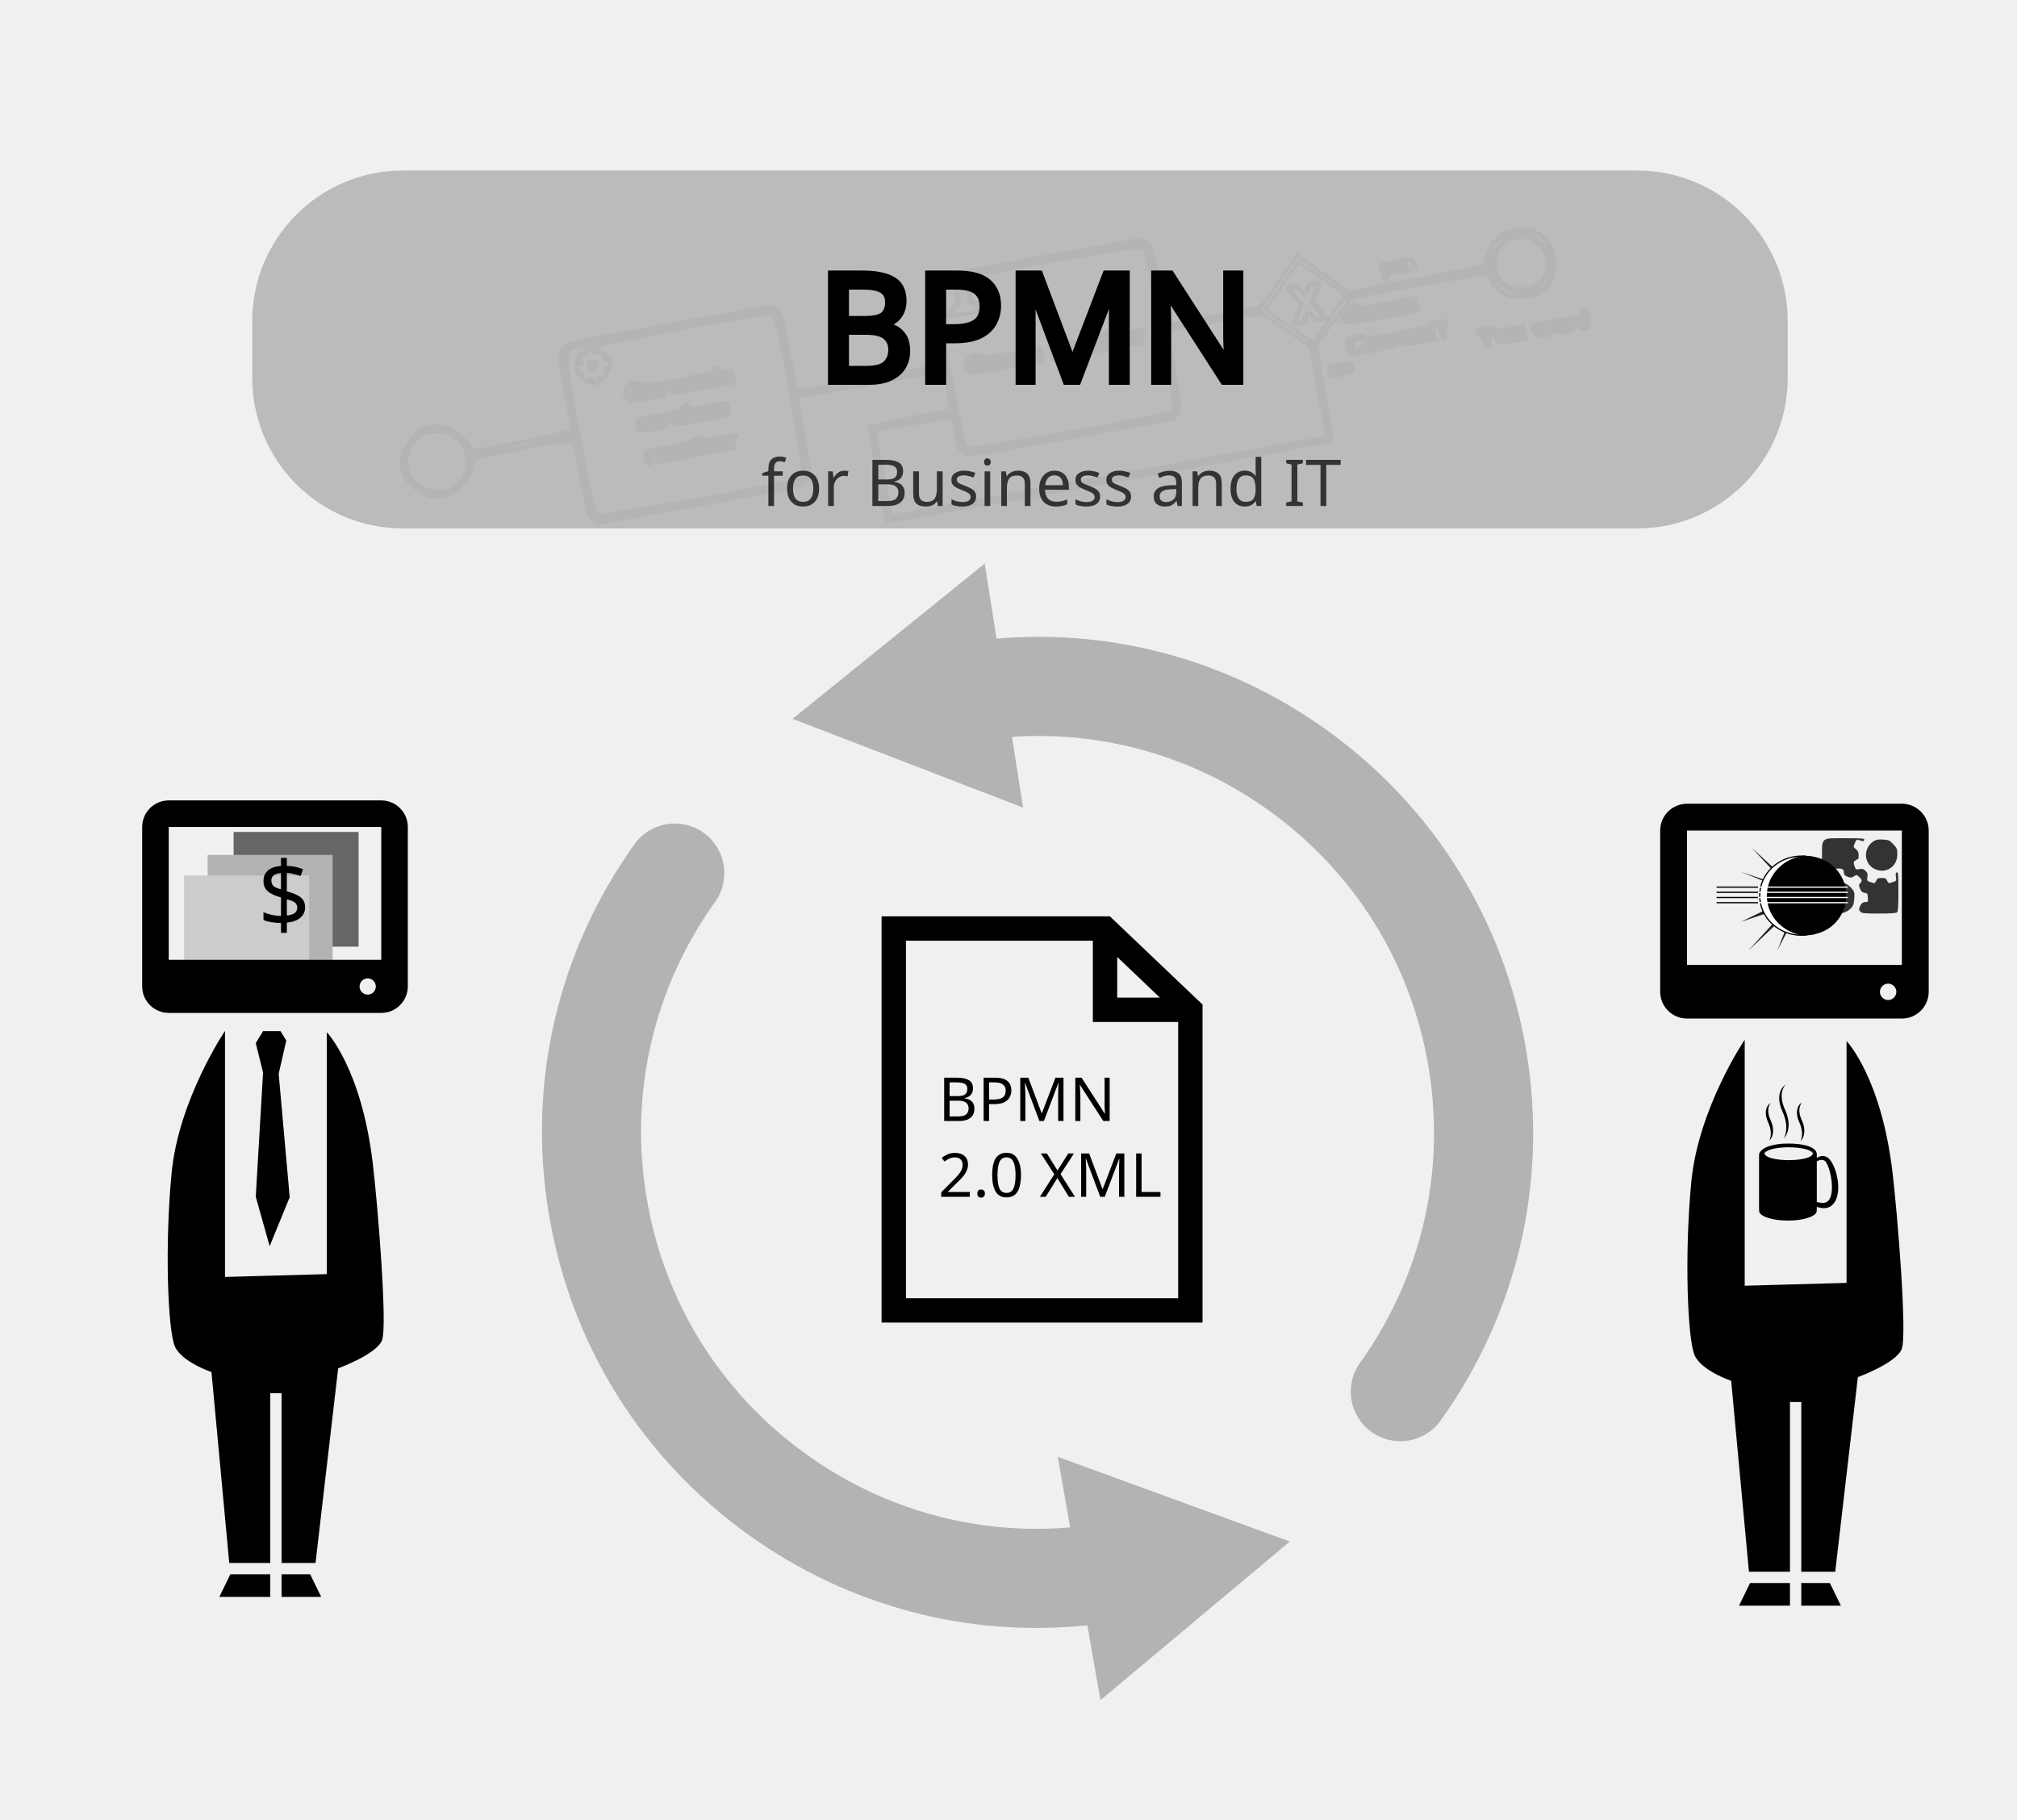
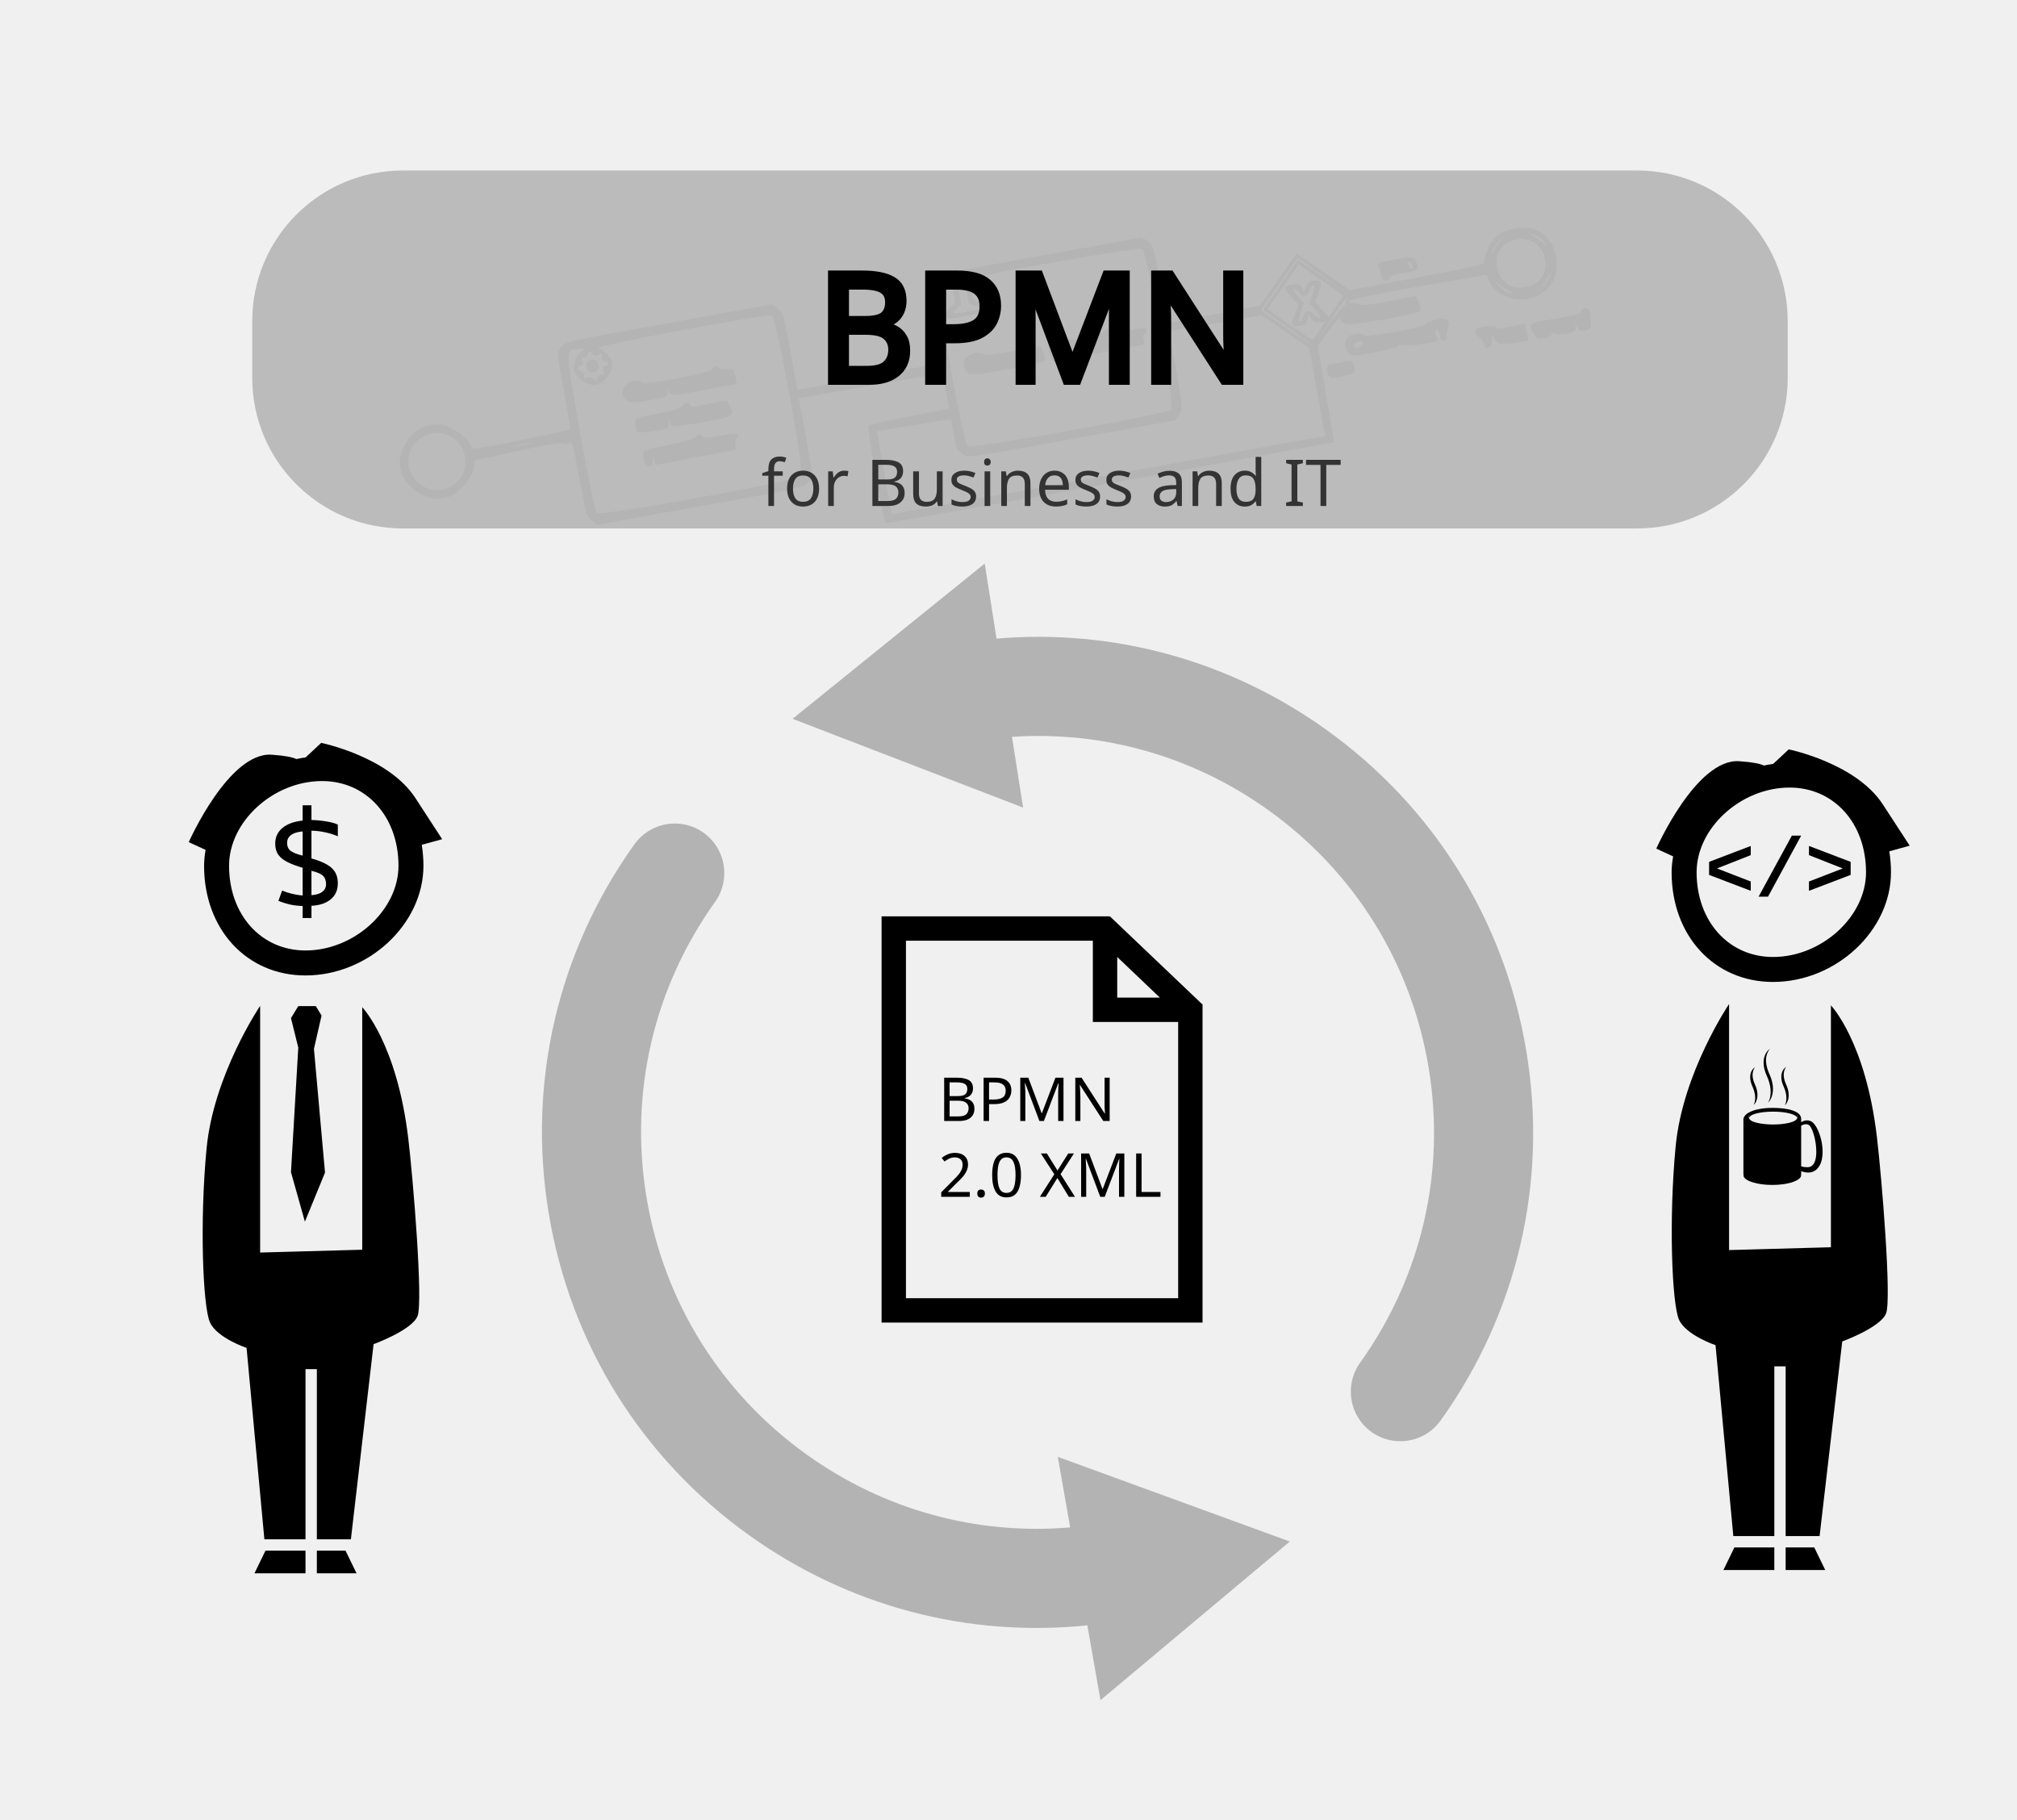
<svg xmlns="http://www.w3.org/2000/svg" version="1.1" x="0px" y="0px" width="267.79" height="241.62" viewBox="0 0 267.79 241.62" enable-background="new 0 0 100 100" xml:space="preserve" id="svg2">
  <defs id="defs134">
	
	
	
	
	
	
	
	
	












	
	
	
	
</defs>
  <g id="g3645" style="opacity:0.22" transform="translate(18.87616,14.12499)">
    <path id="path3643" d="m 98.734,55.303 c -0.324,-0.225 -2.548,-12.711 -2.303,-12.931 0.111,-0.1 2.565,-0.644 5.454,-1.209 l 5.253,-1.028 -0.428,-2.367 -0.428,-2.367 -9.55,1.672 -9.55,1.672 0.934,5.17 c 0.909,5.03 0.919,5.19 0.379,5.919 -0.554,0.748 -0.586,0.755 -14.292,3.232 l -13.737,2.482 -0.75,-0.556 c -0.71,-0.526 -0.797,-0.82 -1.653,-5.555 -0.813,-4.498 -0.947,-4.973 -1.341,-4.734 -0.241,0.146 -0.614,0.166 -0.83,0.044 -0.249,-0.141 -2.49,0.235 -6.121,1.026 l -5.728,1.248 0.027,0.7 c 0.041,1.081 -1.808,3.532 -3.01,3.99 -1.714,0.653 -3.08,0.472 -4.648,-0.616 -2.446,-1.698 -2.902,-4.219 -1.204,-6.665 1.088,-1.568 2.305,-2.216 4.139,-2.204 1.287,0.009 3.877,1.657 4.216,2.684 0.213,0.643 0.306,0.649 2.821,0.191 1.431,-0.261 4.379,-0.859 6.552,-1.329 l 3.951,-0.855 -0.919,-5.085 c -0.893,-4.942 -0.903,-5.106 -0.363,-5.835 0.554,-0.748 0.586,-0.755 14.292,-3.232 l 13.737,-2.482 0.75,0.556 c 0.711,0.527 0.797,0.816 1.676,5.685 l 0.927,5.129 9.532,-1.776 9.532,-1.776 -0.925,-5.118 c -0.899,-4.976 -0.909,-5.139 -0.369,-5.868 0.554,-0.748 0.586,-0.755 14.292,-3.232 l 13.737,-2.482 0.75,0.556 c 0.711,0.527 0.797,0.816 1.677,5.688 l 0.927,5.133 6.134,-1.165 6.134,-1.165 2.435,-3.459 2.435,-3.459 3.523,2.436 3.523,2.436 9.003,-1.683 c 8.084,-1.511 8.995,-1.731 8.919,-2.152 -0.141,-0.788 0.678,-2.519 1.563,-3.306 1.139,-1.012 3.644,-1.464 5.065,-0.915 1.575,0.609 2.484,1.798 2.829,3.701 0.505,2.786 -1.002,4.996 -3.744,5.492 -2.239,0.405 -4.448,-0.644 -5.161,-2.449 l -0.292,-0.738 -9.061,1.582 c -6.11,1.067 -9.105,1.693 -9.195,1.922 -0.076,0.192 0.1,0.298 0.404,0.243 0.296,-0.053 0.719,0.029 0.941,0.183 0.275,0.19 1.546,0.056 3.976,-0.422 l 3.573,-0.702 0.342,0.867 c 0.188,0.477 0.294,0.99 0.234,1.142 -0.059,0.151 -2.257,0.654 -4.883,1.118 -3.789,0.669 -4.878,0.772 -5.275,0.497 -0.275,-0.191 -0.527,-0.496 -0.56,-0.679 -0.033,-0.182 -0.699,0.579 -1.48,1.692 l -1.42,2.024 1.074,6.389 1.074,6.389 -29.644,5.433 c -16.304,2.988 -29.748,5.361 -29.874,5.274 z m 57.264,-17.396 -1.059,-5.86 -3.15,-2.15 -3.15,-2.15 -6.154,1.056 -6.154,1.056 0.927,5.133 c 0.88,4.872 0.902,5.173 0.42,5.916 l -0.508,0.783 -13.737,2.482 c -13.706,2.477 -13.738,2.481 -14.519,1.974 -0.676,-0.439 -0.833,-0.788 -1.155,-2.569 l -0.372,-2.061 -4.929,0.811 -4.929,0.811 0.996,5.514 0.996,5.514 28.768,-5.198 28.768,-5.198 -1.059,-5.86 z M 87.503,49.111 c 0.442,-0.637 -3.275,-20.945 -3.898,-21.296 -0.326,-0.184 -3.741,0.361 -12.116,1.934 -6.835,1.284 -11.372,2.243 -10.963,2.319 0.384,0.071 0.983,0.526 1.332,1.013 0.546,0.762 0.603,1.019 0.406,1.85 -0.128,0.54 -0.606,1.238 -1.087,1.584 -0.776,0.559 -0.957,0.592 -1.879,0.34 -0.571,-0.156 -1.264,-0.642 -1.572,-1.103 -0.475,-0.71 -0.512,-0.971 -0.267,-1.875 0.156,-0.578 0.56,-1.204 0.897,-1.392 0.555,-0.309 0.521,-0.336 -0.367,-0.288 -1.872,0.101 -1.876,-0.163 0.178,11.206 1.38,7.637 1.97,10.389 2.274,10.599 0.59,0.409 26.653,-4.3 27.062,-4.89 z M 66.772,47.415 c -0.128,-0.211 -0.245,-0.694 -0.259,-1.073 -0.025,-0.668 0.069,-0.708 3.142,-1.33 1.808,-0.366 3.428,-0.845 3.774,-1.116 0.493,-0.386 0.666,-0.407 0.931,-0.113 0.239,0.266 0.902,0.244 2.504,-0.08 1.738,-0.353 2.194,-0.357 2.255,-0.02 0.042,0.232 -0.054,0.445 -0.213,0.474 -0.159,0.029 -0.234,0.359 -0.166,0.733 l 0.123,0.681 -5.318,1.015 -5.318,1.015 -0.246,-0.638 -0.246,-0.638 0.078,0.658 c 0.087,0.731 -0.669,1.046 -1.04,0.434 z M 65.678,43.096 c -0.117,-0.192 -0.224,-0.659 -0.238,-1.038 -0.025,-0.668 0.063,-0.705 2.939,-1.245 1.87,-0.351 3.069,-0.705 3.245,-0.96 0.368,-0.53 1.014,-0.635 1.097,-0.178 0.048,0.268 0.697,0.224 2.498,-0.169 2.398,-0.523 2.437,-0.52 2.751,0.174 0.655,1.447 0.475,1.557 -3.761,2.287 -3.731,0.643 -3.917,0.647 -4.137,0.085 -0.218,-0.558 -0.226,-0.555 -0.151,0.074 0.075,0.627 -0.032,0.68 -1.976,0.99 -1.385,0.221 -2.124,0.214 -2.267,-0.022 z m -1.271,-3.979 c -1.142,-0.793 -0.605,-2.383 0.898,-2.654 0.471,-0.085 0.948,-0.003 1.06,0.182 0.258,0.426 9.252,-1.266 9.322,-1.754 0.056,-0.392 0.847,-0.556 0.913,-0.189 0.027,0.149 0.479,0.235 1.005,0.192 0.879,-0.073 0.971,0.002 1.139,0.933 l 0.183,1.012 -4.388,0.827 c -4.25,0.801 -4.395,0.809 -4.619,0.237 l -0.231,-0.59 0.071,0.616 c 0.066,0.574 -0.099,0.648 -2.386,1.079 -1.811,0.341 -2.591,0.37 -2.966,0.11 z m 72.247,1.113 c 0.408,-0.587 -3.258,-20.872 -3.845,-21.279 -0.59,-0.409 -26.653,4.3 -27.062,4.89 -0.408,0.587 3.258,20.872 3.845,21.279 0.59,0.409 26.653,-4.3 27.062,-4.89 z m -26.947,-4.827 c -1.108,-0.769 -0.597,-2.377 0.839,-2.636 0.434,-0.078 0.97,-0.017 1.192,0.137 0.275,0.19 1.546,0.056 3.976,-0.422 l 3.573,-0.702 0.342,0.867 c 0.188,0.477 0.294,0.99 0.234,1.142 -0.059,0.151 -2.257,0.654 -4.883,1.118 -3.789,0.669 -4.878,0.772 -5.275,0.497 z m 10.679,-2.921 c -0.193,-1.066 -0.152,-1.465 0.155,-1.521 0.229,-0.041 0.518,0.038 0.643,0.176 0.142,0.158 0.415,0.081 0.736,-0.208 0.412,-0.371 0.571,-0.391 0.833,-0.102 0.407,0.45 4.213,-0.279 4.957,-0.95 0.406,-0.366 0.567,-0.381 0.84,-0.08 0.253,0.28 0.883,0.262 2.516,-0.069 1.738,-0.353 2.194,-0.357 2.255,-0.02 0.042,0.232 -0.054,0.445 -0.213,0.474 -0.159,0.029 -0.234,0.359 -0.166,0.734 l 0.123,0.682 -5.464,1.041 c -4.974,0.947 -5.499,0.999 -5.858,0.579 -0.37,-0.434 -0.389,-0.432 -0.311,0.045 0.045,0.279 -0.113,0.543 -0.351,0.586 -0.328,0.059 -0.498,-0.275 -0.695,-1.367 z m -13.411,-4.333 c -0.498,-0.346 -0.352,-0.942 0.366,-1.495 0.625,-0.481 0.697,-0.71 0.453,-1.436 -0.345,-1.027 0.021,-1.81 0.921,-1.973 0.924,-0.167 1.533,0.448 1.513,1.528 -0.014,0.767 0.105,0.938 0.774,1.108 0.538,0.137 0.798,0.397 0.813,0.814 0.02,0.554 -0.202,0.663 -2.289,1.117 -1.271,0.277 -2.419,0.428 -2.552,0.337 z m 3.854,-1.563 c -0.351,-0.178 -0.752,-0.302 -0.891,-0.277 -0.139,0.025 -0.312,-0.515 -0.384,-1.2 -0.113,-1.081 -0.207,-1.232 -0.708,-1.141 -0.5,0.09 -0.538,0.269 -0.279,1.319 0.165,0.668 0.192,1.234 0.06,1.258 -0.132,0.024 -0.457,0.28 -0.724,0.569 -0.441,0.479 -0.302,0.493 1.539,0.16 1.842,-0.333 1.966,-0.395 1.386,-0.689 z m 41.224,2.71 -3.234,-2.254 2.305,-3.322 2.305,-3.322 3.316,2.231 3.316,2.231 -3.341,-2.378 -3.341,-2.378 -2.425,3.495 -2.425,3.495 3.234,2.254 c 1.779,1.24 3.299,2.242 3.378,2.228 0.08,-0.014 -1.311,-1.04 -3.089,-2.28 z m 7.633,-2.879 c 0.126,0.064 0.15,0.043 0.053,-0.048 -0.097,-0.091 -0.063,-0.365 0.075,-0.611 0.139,-0.245 0.201,-0.437 0.138,-0.426 -0.062,0.011 -1.065,1.435 -2.227,3.164 -2.088,3.106 -2.09,3.112 -0.191,0.473 1.057,-1.468 2.025,-2.617 2.151,-2.553 z m -3.374,3.306 0.798,-1.189 -0.735,0.133 c -0.484,0.087 -0.875,-0.072 -1.143,-0.465 l -0.408,-0.598 -0.089,0.688 c -0.065,0.503 -0.312,0.728 -0.92,0.838 -1.167,0.211 -1.351,-0.158 -0.781,-1.566 l 0.494,-1.222 -0.848,-0.89 c -1.185,-1.244 -1.188,-1.575 -0.019,-1.786 0.775,-0.14 1.063,-0.045 1.317,0.434 l 0.324,0.613 0.173,-0.703 c 0.12,-0.486 0.422,-0.748 0.979,-0.849 1.142,-0.206 1.323,0.17 0.757,1.57 l -0.494,1.221 0.913,0.994 0.913,0.994 0.98,-1.413 0.98,-1.413 -2.983,-2.07 -2.983,-2.07 -2.069,2.982 -2.069,2.982 2.891,2.018 c 1.59,1.11 2.966,2.004 3.058,1.987 0.092,-0.017 0.526,-0.565 0.964,-1.219 z M 41.502,50.153 c 1.676,-1.29 1.905,-3.904 0.482,-5.507 -1.895,-2.134 -5.355,-1.508 -6.384,1.154 -1.379,3.567 2.861,6.694 5.902,4.353 z M 181.501,24.554 c -0.361,-0.181 -0.945,-0.575 -1.298,-0.876 l -0.641,-0.547 0.426,0.58 c 0.234,0.319 0.75,0.729 1.147,0.912 0.923,0.426 1.237,0.366 0.367,-0.069 z m 5.396,-2.024 0.291,-0.777 -0.425,0.74 c -0.234,0.407 -0.647,1 -0.918,1.318 -0.47,0.552 -0.464,0.553 0.134,0.037 0.345,-0.298 0.758,-0.891 0.918,-1.318 z m -1.633,0.787 c 0.825,-0.635 1.208,-1.814 0.987,-3.037 -0.449,-2.484 -3.117,-3.479 -5.291,-1.971 -1.864,1.293 -1.284,4.886 0.909,5.631 1.005,0.341 2.499,0.067 3.394,-0.622 z m -31.081,4.549 c 0.113,-0.349 0.364,-0.663 0.559,-0.698 0.195,-0.035 0.563,0.167 0.82,0.449 0.256,0.282 0.605,0.488 0.776,0.457 0.171,-0.031 -0.07,-0.479 -0.535,-0.996 l -0.845,-0.94 0.438,-1.226 c 0.442,-1.236 0.068,-1.671 -0.409,-0.476 -0.141,0.354 -0.416,0.672 -0.611,0.707 -0.195,0.035 -0.54,-0.171 -0.768,-0.458 -0.228,-0.287 -0.55,-0.498 -0.716,-0.468 -0.166,0.03 0.07,0.469 0.526,0.976 l 0.828,0.921 -0.431,1.246 c -0.237,0.685 -0.298,1.222 -0.134,1.193 0.164,-0.03 0.39,-0.339 0.502,-0.688 z M 51.76,44.664 c -0.603,0.045 -1.644,0.232 -2.313,0.416 -0.669,0.184 -0.175,0.147 1.097,-0.082 1.272,-0.229 1.82,-0.379 1.216,-0.334 z m 128.486,-26.694 0.544,-0.657 -0.626,0.545 c -0.344,0.3 -0.755,0.894 -0.914,1.321 -0.274,0.741 -0.27,0.746 0.082,0.113 0.203,-0.365 0.614,-0.96 0.914,-1.321 z m 5.81,-0.096 c -0.292,-0.305 -0.884,-0.702 -1.314,-0.882 -0.558,-0.234 -0.437,-0.075 0.42,0.553 1.388,1.017 1.645,1.112 0.894,0.329 z M 61.077,35.62 c 0.313,0.059 0.359,-0.076 0.167,-0.49 -0.188,-0.406 -0.129,-0.597 0.202,-0.657 0.586,-0.106 0.529,-0.571 -0.084,-0.688 -0.278,-0.053 -0.42,-0.289 -0.361,-0.598 0.077,-0.404 -0.019,-0.45 -0.457,-0.218 -0.388,0.205 -0.641,0.149 -0.845,-0.186 -0.273,-0.448 -0.303,-0.444 -0.479,0.065 -0.103,0.299 -0.383,0.507 -0.621,0.462 -0.313,-0.059 -0.359,0.076 -0.167,0.49 0.188,0.406 0.129,0.597 -0.202,0.657 -0.586,0.106 -0.529,0.571 0.084,0.688 0.285,0.054 0.421,0.287 0.358,0.616 -0.075,0.397 0.007,0.464 0.33,0.268 0.237,-0.144 0.628,-0.095 0.87,0.108 0.391,0.329 0.458,0.316 0.606,-0.115 0.092,-0.266 0.362,-0.447 0.6,-0.402 z M 59.164,35.055 c -0.423,-0.698 -0.132,-1.391 0.597,-1.419 0.49,-0.018 0.703,0.168 0.799,0.698 0.096,0.53 -0.039,0.779 -0.504,0.933 -0.381,0.126 -0.738,0.041 -0.891,-0.212 z m 98.367,0.748 c -0.134,-0.221 -0.241,-0.645 -0.237,-0.942 0.005,-0.45 0.297,-0.594 1.737,-0.854 1.73,-0.313 1.731,-0.313 1.887,0.555 0.154,0.853 0.13,0.874 -1.494,1.255 -1.256,0.295 -1.708,0.292 -1.894,-0.014 z m 20.63,-4.129 c -0.054,-0.299 -0.335,-0.762 -0.624,-1.029 -0.911,-0.839 -0.75,-1.122 0.801,-1.402 0.973,-0.176 1.441,-0.147 1.397,0.086 -0.046,0.244 0.537,0.226 1.911,-0.058 l 1.978,-0.409 0.205,1.135 0.205,1.135 -1.957,0.278 c -1.736,0.246 -2.01,0.207 -2.426,-0.351 l -0.469,-0.629 0.027,0.706 c 0.033,0.863 -0.903,1.343 -1.049,0.537 z m 6.599,-1.44 c -0.85,-1.411 -0.823,-1.43 2.921,-2.052 2.616,-0.435 3.462,-0.667 3.413,-0.939 -0.076,-0.421 0.666,-0.625 0.985,-0.271 0.119,0.133 0.228,0.785 0.241,1.449 0.022,1.079 -0.062,1.224 -0.786,1.354 -0.61,0.11 -0.87,-0.008 -1.053,-0.481 -0.233,-0.603 -0.24,-0.603 -0.171,-0.004 0.061,0.529 -0.113,0.66 -1.145,0.861 -0.669,0.131 -1.408,0.129 -1.643,-0.003 -0.303,-0.171 -0.409,-0.147 -0.367,0.084 0.032,0.179 -0.4,0.407 -0.96,0.509 -0.828,0.15 -1.097,0.055 -1.435,-0.507 z m -24.708,2.372 c -0.739,-1.065 -0.289,-2.165 0.978,-2.394 0.565,-0.102 1.119,-0.034 1.231,0.151 0.243,0.401 7.991,-1.006 8.198,-1.489 0.069,-0.162 0.68,-0.415 1.357,-0.562 1.369,-0.297 1.942,0.156 1.524,1.204 -0.131,0.328 -0.202,0.793 -0.159,1.034 0.043,0.241 -0.116,0.473 -0.355,0.516 -0.291,0.053 -0.486,-0.213 -0.593,-0.806 -0.094,-0.518 -0.267,-0.788 -0.418,-0.653 -0.142,0.127 -0.121,0.534 0.046,0.903 0.303,0.67 0.3,0.672 -1.974,1.046 -1.253,0.206 -2.464,0.275 -2.691,0.153 -0.257,-0.138 -0.394,-0.117 -0.363,0.056 0.029,0.159 -1.311,0.535 -3.142,0.881 -3.109,0.587 -3.203,0.586 -3.638,-0.041 z m 1.683,-1.364 c -0.63,-0.112 -1.063,0.335 -0.708,0.73 0.171,0.19 0.399,0.135 0.746,-0.18 0.463,-0.421 0.46,-0.461 -0.039,-0.55 z m 2.845,-8.613 c -0.067,-0.357 -0.246,-0.914 -0.399,-1.237 -0.267,-0.565 -0.184,-0.604 2.176,-1.045 2.376,-0.444 2.463,-0.437 2.763,0.226 0.472,1.045 0.214,1.284 -1.66,1.538 -1.173,0.159 -1.75,0.358 -1.8,0.621 -0.127,0.671 -0.95,0.593 -1.08,-0.103 z m 3.981,-1.699 c -0.36,-0.594 -0.74,-0.393 -0.448,0.236 0.14,0.301 0.352,0.46 0.471,0.353 0.119,-0.107 0.109,-0.372 -0.023,-0.59 z" style="fill:#000000" />
  </g>
  <g id="g3756" transform="matrix(1.387345,0,0,1.387345,-311.3779,111.2507)">
    <g transform="matrix(0.1650937,0,0,0.1650937,-178.3901,-189.4524)" id="g3752" style="fill:#b3b3b3;overflow:inherit">
      <g id="g3761" transform="matrix(-0.1884501,-1.133302,1.133302,-0.1884501,1759.42,4114.273)">
        <path id="path3742" d="m 2443.834,1412.302 -63.269,107.387 36.144,0.319 c -4.54,45.865 -24.607,88.44 -57.581,121.412 -37.774,37.775 -87.998,58.579 -141.42,58.579 -53.422,0 -103.646,-20.804 -141.421,-58.578 -9.764,-9.764 -25.592,-9.764 -35.355,0 -9.763,9.763 -9.763,25.593 0,35.355 47.219,47.219 109.999,73.223 176.776,73.223 66.777,0 129.558,-26.005 176.775,-73.224 42.307,-42.305 67.63,-97.256 72.398,-156.324 l 38.325,0.338 -61.372,-108.487 z" style="fill:#b3b3b3" />
        <path id="path3744" d="m 2018.381,1483.539 c 3.808,-47.211 23.99,-91.043 57.905,-124.959 37.774,-37.775 87.999,-58.579 141.421,-58.579 53.422,0 103.646,20.804 141.422,58.579 9.764,9.763 25.592,9.763 35.355,0 9.763,-9.763 9.763,-25.592 0,-35.355 -47.219,-47.219 -110,-73.224 -176.777,-73.224 -66.777,0 -129.558,26.005 -176.776,73.224 -43.485,43.485 -68.921,100.009 -72.719,160.758 l -38.325,0.339 63.282,107.385 61.359,-108.488 -36.147,0.32 z" style="fill:#b3b3b3" />
      </g>
    </g>
  </g>
-   <path style="fill:#000000;stroke:#010101;stroke-width:2.205;stroke-miterlimit:10" id="path114" d="M 43.248,131.481" stroke-miterlimit="10" />
-   <path style="fill:#000000" id="path116" d="m 29.872,136.882 c 0,0 -6.15,9.097 -7.089,18.865 -0.939,9.766 -0.493,20.987 0.446,23.053 0.939,2.066 4.847,3.376 4.847,3.376 l 2.36,25.349 h 5.446 v -22.535 h 1.502 v 22.534 h 4.507 l 3.006,-25.842 c 0,0 5.069,-1.842 5.82,-3.719 0.752,-1.878 -0.574,-18.01 -1.22,-23.463 -1.502,-12.671 -6.103,-17.442 -6.103,-17.442 v 32.115 l -13.522,0.375 v -32.667 z" />
-   <polygon style="fill:#000000" id="polygon124" points="46.828,31.671 48.933,31.671 49.624,32.805 48.709,36.805 50.038,51.674 47.623,57.565 45.949,51.624 46.828,36.653 45.949,33.113 " transform="matrix(1.102296,0,0,1.102296,-16.69273,102.0008)" />
-   <polygon style="fill:#000000" id="polygon128" points="41.562,99.82 47.695,99.82 47.695,97.095 42.887,97.095 " transform="matrix(1.102296,0,0,1.102296,-16.69273,102.0008)" />
-   <polygon style="fill:#000000" id="polygon130" points="53.829,99.82 49.058,99.82 49.058,97.095 52.502,97.095 " transform="matrix(1.102296,0,0,1.102296,-16.69273,102.0008)" />
  <text transform="scale(1,-1)" xml:space="preserve" style="font-size:17.061px;font-style:normal;font-weight:normal;line-height:125%;letter-spacing:0px;word-spacing:0px;fill:#000000;fill-opacity:1;stroke:none;font-family:Sans" x="-12.666" y="-140.507" id="text3122">
    <tspan style="font-style:normal;font-variant:normal;font-weight:normal;font-stretch:normal;font-family:Droid Sans Mono;-inkscape-font-specification:Droid Sans Mono" id="tspan3124" x="-12.666" y="-140.507" />
  </text>
-   <path style="fill:#000000;stroke:#010101;stroke-width:1.337;stroke-miterlimit:10" id="path114-8" d="M 241.599,132.971" stroke-miterlimit="10" />
-   <path style="fill:#000000" id="path116-3" d="m 231.638,138.047 c 0,0 -6.15,9.097 -7.089,18.865 -0.939,9.766 -0.493,20.987 0.446,23.053 0.939,2.066 4.847,3.376 4.847,3.376 l 2.36,25.35 h 5.446 v -22.535 h 1.502 v 22.534 h 4.507 l 3.006,-25.842 c 0,0 5.069,-1.842 5.82,-3.719 0.752,-1.878 -0.574,-18.01 -1.22,-23.463 -1.502,-12.671 -6.103,-17.442 -6.103,-17.442 v 32.115 l -13.522,0.375 v -32.667 z" />
-   <polygon transform="matrix(1.102296,0,0,1.102296,185.0735,103.166)" style="fill:#000000" id="polygon128-0" points="41.562,99.82 47.695,99.82 47.695,97.095 42.887,97.095 " />
-   <polygon transform="matrix(1.102296,0,0,1.102296,185.0735,103.166)" style="fill:#000000" id="polygon130-3" points="53.829,99.82 49.058,99.82 49.058,97.095 52.502,97.095 " />
-   <g id="g3242" transform="matrix(0.1806777,0,0,0.1806777,229.0441,143.2753)">
+   <path style="fill:#000000" id="path116-3" d="m 229.562,133.313 c 0,0 -6.15,9.097 -7.089,18.865 -0.939,9.766 -0.493,20.987 0.446,23.053 0.939,2.066 4.847,3.376 4.847,3.376 l 2.36,25.35 h 5.446 v -22.535 h 1.502 v 22.534 h 4.507 l 3.006,-25.842 c 0,0 5.069,-1.842 5.82,-3.719 0.752,-1.878 -0.574,-18.01 -1.22,-23.463 -1.502,-12.671 -6.103,-17.442 -6.103,-17.442 v 32.115 l -13.522,0.375 v -32.667 z" />
+   <polygon transform="matrix(1.102296,0,0,1.102296,182.9974,98.43228)" style="fill:#000000" id="polygon128-0" points="41.562,99.82 47.695,99.82 47.695,97.095 42.887,97.095 " />
+   <polygon transform="matrix(1.102296,0,0,1.102296,182.9974,98.43228)" style="fill:#000000" id="polygon130-3" points="53.829,99.82 49.058,99.82 49.058,97.095 52.502,97.095 " />
+   <g id="g3242" transform="matrix(0.1806777,0,0,0.1806777,226.968,138.5416)">
    <path id="path3244" d="m 82.822,75.221 c -0.209,-1.529 -0.461,-3.039 -0.818,-4.525 -0.367,-1.482 -0.771,-2.953 -1.313,-4.396 -0.52,-1.451 -1.135,-2.879 -1.912,-4.305 -0.381,-0.717 -0.822,-1.424 -1.355,-2.15 -0.266,-0.365 -0.561,-0.734 -0.91,-1.117 -0.18,-0.191 -0.371,-0.387 -0.594,-0.584 -0.113,-0.1 -0.234,-0.199 -0.365,-0.301 -0.131,-0.1 -0.262,-0.197 -0.482,-0.344 L 75.003,57.454 74.974,57.438 74.913,57.409 74.898,57.4 c 0.053,0.037 -0.092,-0.059 -0.086,-0.053 l -0.049,-0.025 -0.096,-0.047 c -0.127,-0.064 -0.256,-0.125 -0.389,-0.18 -0.264,-0.115 -0.539,-0.211 -0.816,-0.291 -0.557,-0.16 -1.129,-0.256 -1.684,-0.26 -1.115,-0.018 -2.123,0.23 -2.977,0.592 -0.533,0.234 -1.016,0.506 -1.463,0.797 v -2.5 c 0,-5.593 -9.498,-8.064 -21.218,-8.064 -11.718,0 -20.435,3.342 -21.218,8.064 v 39.75 c 0,0.424 0.017,0.826 0.041,1.219 0.03,0.484 0.081,0.938 0.148,1.373 1.373,3.512 10.261,6.225 21.031,6.225 10.771,0 19.659,-2.713 21.028,-6.225 0.068,-0.436 0.119,-0.889 0.148,-1.373 0.025,-0.393 0.041,-0.795 0.041,-1.219 V 93.93 c 0.777,0.271 1.57,0.484 2.363,0.641 0.428,0.082 0.809,0.148 1.273,0.203 l 0.604,0.072 0.266,0.031 0.428,0.021 c 1.059,0.039 2.219,-0.111 3.355,-0.514 1.131,-0.398 2.217,-1.045 3.066,-1.84 0.859,-0.787 1.525,-1.672 2.049,-2.551 1.043,-1.77 1.527,-3.529 1.885,-5.199 0.32,-1.682 0.434,-3.307 0.467,-4.898 0.001,-1.587 -0.099,-3.144 -0.273,-4.675 z M 64.438,54.916 c -0.111,0.301 -0.273,0.572 -0.463,0.822 -0.082,0.109 -0.17,0.219 -0.266,0.32 -1.945,1.988 -8.6,3.465 -16.572,3.516 -0.145,0.002 -0.288,0.004 -0.434,0.004 -0.542,0 -1.079,-0.008 -1.608,-0.021 -7.676,-0.188 -13.924,-1.699 -15.556,-3.678 -0.063,-0.08 -0.125,-0.164 -0.182,-0.252 -0.005,-0.008 -0.011,-0.014 -0.015,-0.021 -0.011,-0.02 -0.021,-0.037 -0.032,-0.057 -0.109,-0.174 -0.204,-0.357 -0.277,-0.551 -0.321,-0.885 -0.128,-1.848 0.303,-2.605 -0.267,0.693 -0.377,1.463 -0.174,2.145 0.607,-2.46 8.225,-4.406 17.541,-4.406 9.391,0 17.061,1.977 17.559,4.464 0.266,-0.715 0.16,-1.544 -0.127,-2.285 0.431,0.757 0.625,1.721 0.303,2.605 z m 13.683,29.088 c -0.234,1.357 -0.605,2.699 -1.24,3.885 -0.629,1.186 -1.574,2.195 -2.791,2.684 -0.604,0.25 -1.262,0.369 -1.926,0.393 -0.68,0.01 -1.381,-0.02 -2.063,-0.09 -0.938,-0.09 -1.865,-0.277 -2.762,-0.553 V 60.455 c 0.682,-0.381 1.391,-0.691 2.127,-0.885 0.65,-0.174 1.318,-0.248 1.963,-0.166 0.645,0.078 1.266,0.326 1.787,0.699 0.471,0.363 0.879,0.947 1.223,1.525 0.348,0.588 0.646,1.213 0.922,1.852 1.078,2.563 1.793,5.295 2.313,8.043 0.508,2.752 0.803,5.551 0.773,8.336 -0.006,1.393 -0.095,2.784 -0.326,4.145 z" />
    <path id="path3246" d="m 32.456,45.153 c 1.078,-2.23 1.236,-4.616 1.001,-6.887 -0.271,-2.281 -0.968,-4.502 -1.93,-6.627 -1.024,-2.263 -1.804,-4.855 -1.638,-7.491 0.117,-2.597 1.32,-5.313 3.515,-6.597 -1.498,1.987 -1.91,4.354 -1.737,6.588 0.2,2.263 0.931,4.431 1.942,6.58 1.003,2.327 1.697,4.874 1.617,7.479 -0.061,2.558 -0.888,5.261 -2.77,6.955 z" />
    <path id="path3248" d="m 43.032,43.553 c 1.719,-3.08 2.091,-6.567 1.817,-9.884 C 44.537,30.33 43.54,27.077 42.153,23.988 40.689,20.77 39.581,17.147 39.739,13.451 39.844,9.809 41.397,5.992 44.39,4 c -2.296,2.695 -3.058,6.163 -2.875,9.442 0.208,3.324 1.266,6.522 2.718,9.626 1.43,3.291 2.423,6.87 2.384,10.533 -0.022,3.604 -1.062,7.408 -3.585,9.952 z" />
    <path id="path3250" d="m 55.363,45.438 c 1.107,-2.271 1.277,-4.708 1.039,-7.03 -0.271,-2.332 -0.984,-4.602 -1.965,-6.772 -1.044,-2.308 -1.841,-4.949 -1.675,-7.635 0.116,-2.646 1.335,-5.416 3.568,-6.733 -1.535,2.021 -1.964,4.44 -1.791,6.724 0.201,2.313 0.947,4.53 1.979,6.726 1.023,2.372 1.732,4.969 1.654,7.624 -0.061,2.606 -0.897,5.361 -2.809,7.096 z" />
  </g>
  <g id="g4163" transform="matrix(1.003321,0,0,1.003321,-85.96948,116.526)">
    <path d="M 232.555,5.126 H 202.342 V 58.887 h 42.472 L 244.814,16.8 232.555,5.126 z m 0.968,5.377 5.644,5.376 -5.644,0 V 10.503 z M 205.567,55.662 V 8.352 h 24.731 V 19.104 l 11.29,0 -5.3e-4,36.558 h -36.02 z" id="path3311" />
    <text id="text3320" y="32.212" x="209.843" style="font-size:8.025px;font-style:normal;font-weight:normal;line-height:125%;letter-spacing:0px;word-spacing:0px;fill:#000000;fill-opacity:1;stroke:none;font-family:Sans" xml:space="preserve">
      <tspan style="font-style:normal;font-variant:normal;font-weight:normal;font-stretch:normal;font-family:VolkswagenTS-Regular;-inkscape-font-specification:VolkswagenTS-Regular" y="32.212" x="209.843" id="tspan3322">BPMN</tspan>
      <tspan style="font-style:normal;font-variant:normal;font-weight:normal;font-stretch:normal;font-family:VolkswagenTS-Regular;-inkscape-font-specification:VolkswagenTS-Regular" id="tspan3324" y="42.244" x="209.843">2.0 XML</tspan>
    </text>
  </g>
  <rect style="opacity:0.86;fill:#b3b3b3" id="rect3366" width="203.862" height="47.527" x="33.488" y="22.639" rx="20" ry="20" />
  <text xml:space="preserve" style="font-size:19.844px;font-style:normal;font-weight:normal;line-height:125%;letter-spacing:0px;word-spacing:0px;fill:#000000;fill-opacity:1;stroke:#000000;stroke-width:1;stroke-miterlimit:4;stroke-opacity:1;stroke-dasharray:none;font-family:Sans" x="108.51" y="50.594" id="text3360">
    <tspan x="108.51" y="50.594" id="tspan3364" style="font-style:normal;font-variant:normal;font-weight:normal;font-stretch:normal;stroke:#000000;stroke-width:1;stroke-miterlimit:4;stroke-opacity:1;stroke-dasharray:none;font-family:VolkswagenTS-Regular;-inkscape-font-specification:VolkswagenTS-Regular">BPMN</tspan>
  </text>
-   <g id="g3236" transform="matrix(0.503856,0,0,0.503856,66.8896,77.76579)">
-     <g transform="matrix(1.426836,0,0,1.426836,-270.3034,-60.86445)" id="g3233">
-       <rect style="fill:#666666" id="rect3195-6-2" width="23.084" height="21.186" x="139.543" y="88.136" />
-       <rect style="fill:#b3b3b3" id="rect3195" width="23.084" height="21.186" x="134.746" y="92.373" />
-       <rect style="fill:#cccccc" id="rect3195-6" width="23.084" height="21.186" x="130.407" y="96.186" />
-     </g>
-     <g transform="matrix(0.7,0,0,0.7,-95.29201,56.58456)" id="g3451-8">
-       <path id="path3453-8" d="m 84.889,66.999 c -1.688,0 -3.055,1.366 -3.055,3.056 0,-1.688 1.367,-3.055 3.055,-3.056 1.688,0.001 3.055,1.368 3.055,3.056 -0.001,-1.69 -1.367,-3.056 -3.055,-3.056 z" style="fill:none" />
-       <path id="path3455-8" d="m 81.834,70.055 c 0,1.688 1.367,3.055 3.055,3.055 -1.688,-0.001 -3.055,-1.368 -3.055,-3.055 z" style="fill:none" />
-       <path id="path3457-4" d="m 84.889,73.109 c 1.688,0 3.055,-1.366 3.055,-3.055 -0.001,1.688 -1.368,3.055 -3.055,3.055 z" style="fill:none" />
-       <path id="path3459-4" d="M 90,0 H 10 C 4.477,0 0,4.477 0,10 v 60 c 0,5.521 4.477,10 10,10 h 80 c 5.523,0 10,-4.479 10,-10 V 10 C 100,4.477 95.523,0 90,0 z m -5.111,73.109 c -1.688,0 -3.055,-1.366 -3.055,-3.055 0,-1.689 1.367,-3.056 3.055,-3.056 1.688,0 3.055,1.366 3.055,3.056 -0.001,1.689 -1.367,3.055 -3.055,3.055 z M 90,60 H 10 V 10 h 80 v 50 z" />
-     </g>
-     <text id="text3123" y="90.081" x="-64.827" style="font-size:24.169px;font-style:normal;font-weight:normal;line-height:125%;letter-spacing:0px;word-spacing:0px;fill:#000000;fill-opacity:1;stroke:none;font-family:Sans" xml:space="preserve">
-       <tspan style="font-style:normal;font-variant:normal;font-weight:normal;font-stretch:normal;font-family:VolkswagenTS-Regular;-inkscape-font-specification:VolkswagenTS-Regular" y="90.081" x="-64.827" id="tspan3125">$</tspan>
-     </text>
-   </g>
-   <path style="fill:#333333" d="m 243.432,121.144 c -0.557,-0.221 -1.105,-0.831 -1.258,-1.401 -0.345,-1.28 0.685,-2.612 2.02,-2.612 0.635,0 1.184,0.282 1.667,0.856 0.342,0.406 0.373,0.533 0.323,1.32 -0.043,0.684 -0.129,0.95 -0.397,1.241 -0.619,0.671 -1.565,0.91 -2.356,0.595 z m 3.559,-0.104 c -0.202,-0.223 -0.21,-0.317 -0.059,-0.66 0.215,-0.487 0.364,-0.604 0.78,-0.606 0.291,-0.002 0.317,-0.057 0.278,-0.593 -0.039,-0.533 -0.081,-0.595 -0.436,-0.636 -0.3,-0.034 -0.442,-0.162 -0.599,-0.536 -0.183,-0.437 -0.182,-0.517 0.011,-0.73 0.294,-0.325 0.274,-0.462 -0.126,-0.838 -0.329,-0.309 -0.356,-0.312 -0.7,-0.087 -0.307,0.201 -0.427,0.21 -0.839,0.061 -0.294,-0.106 -0.481,-0.266 -0.481,-0.412 0,-0.523 -0.162,-0.678 -0.71,-0.678 -0.48,0 -0.541,0.038 -0.541,0.337 0,0.638 -0.761,1.073 -1.336,0.765 -0.327,-0.175 -0.331,-0.202 -0.331,-2.377 0,-2.952 -0.222,-2.755 3.122,-2.755 2.224,0 2.555,0.028 2.486,0.208 -0.044,0.115 -0.089,0.208 -0.101,0.208 -0.011,0 -0.228,-0.059 -0.481,-0.132 -0.443,-0.127 -0.469,-0.113 -0.673,0.377 -0.208,0.497 -0.204,0.516 0.149,0.797 0.273,0.217 0.362,0.415 0.362,0.804 0,0.284 -0.047,0.518 -0.104,0.52 -0.057,0.002 -0.22,0.092 -0.361,0.199 -0.227,0.172 -0.238,0.254 -0.089,0.703 0.16,0.484 0.191,0.504 0.646,0.418 0.386,-0.072 0.544,-0.028 0.814,0.23 0.274,0.262 0.321,0.412 0.256,0.823 -0.074,0.469 -0.049,0.513 0.373,0.66 0.608,0.212 0.621,0.209 0.802,-0.19 0.131,-0.287 0.256,-0.347 0.72,-0.347 0.464,0 0.589,0.06 0.72,0.347 0.181,0.398 0.195,0.401 0.802,0.19 0.427,-0.149 0.448,-0.187 0.369,-0.68 -0.063,-0.391 -0.032,-0.542 0.124,-0.602 0.18,-0.069 0.208,0.271 0.208,2.528 0,1.843 -0.049,2.657 -0.167,2.774 -0.116,0.116 -0.85,0.167 -2.41,0.167 -2.015,0 -2.267,-0.026 -2.478,-0.26 z m 1.862,-5.68 c -1.437,-0.722 -1.498,-2.783 -0.108,-3.656 0.358,-0.225 0.624,-0.273 1.271,-0.232 0.751,0.048 0.862,0.1 1.355,0.628 0.482,0.517 0.536,0.648 0.536,1.31 -0.001,1.698 -1.566,2.697 -3.053,1.95 z" id="path3633" />
-   <path id="path3453" d="m 250.68,130.605 c -0.602,0 -1.089,0.487 -1.089,1.09 0,-0.602 0.487,-1.089 1.089,-1.09 0.602,3.6e-4 1.089,0.488 1.089,1.09 -3.6e-4,-0.603 -0.487,-1.09 -1.089,-1.09 z" style="fill:none" />
-   <path id="path3455" d="m 249.591,131.695 c 0,0.602 0.487,1.089 1.089,1.089 -0.602,-3.6e-4 -1.089,-0.488 -1.089,-1.089 z" style="fill:none" />
-   <path id="path3457" d="m 250.68,132.783 c 0.602,0 1.089,-0.487 1.089,-1.089 -3.6e-4,0.602 -0.488,1.089 -1.089,1.089 z" style="fill:none" />
-   <path id="path3459" d="m 252.503,106.717 h -28.523 c -1.969,0 -3.565,1.596 -3.565,3.565 v 21.393 c 0,1.968 1.596,3.565 3.565,3.565 h 28.523 c 1.969,0 3.565,-1.597 3.565,-3.565 v -21.393 c 0,-1.969 -1.596,-3.565 -3.565,-3.565 z m -1.822,26.066 c -0.602,0 -1.089,-0.487 -1.089,-1.089 0,-0.602 0.487,-1.09 1.089,-1.09 0.602,0 1.089,0.487 1.089,1.09 -3.6e-4,0.602 -0.487,1.089 -1.089,1.089 z m 1.822,-4.674 h -28.523 v -17.827 h 28.523 v 17.827 z" />
-   <g id="g3611" transform="translate(-28.63277,-744.3941)">
-     <path id="path3415" style="fill:#231f20;fill-opacity:1;fill-rule:nonzero;stroke:none" d="m 265.563,868.161 -0.954,2.423 0,0 1.203,-2.314 -0.25,-0.109 z" />
-     <path id="path3417" style="fill:#231f20;fill-opacity:1;fill-rule:nonzero;stroke:none" d="m 262.91,861.206 -3.268,-1.09 0,0 3.186,1.278 0.082,-0.188 z" />
-     <path id="path3419" style="fill:#231f20;fill-opacity:1;fill-rule:nonzero;stroke:none" d="m 264.063,859.581 -2.792,-2.559 0,0.012 2.581,2.77 0.211,-0.223 z" />
-     <path id="path3421" style="fill:#231f20;fill-opacity:1;fill-rule:nonzero;stroke:none" d="m 263.973,867.076 -3.192,3.508 0,0 3.447,-3.264 -0.255,-0.244 z" />
-     <path id="path3423" style="fill:#231f20;fill-opacity:1;fill-rule:nonzero;stroke:none" d="m 259.764,866.797 3.231,-1.093 -0.177,-0.394" />
-     <path id="path3425" style="fill:#000000;fill-opacity:1;fill-rule:evenodd;stroke:none" d="m 273.752,863.301 c 0,2.887 -2.34,5.228 -5.228,5.228 -2.887,0 -5.227,-2.341 -5.227,-5.228 0,-2.887 2.341,-5.228 5.227,-5.228 2.887,0 5.228,2.341 5.228,5.228 z" />
-     <path id="path3427" style="fill:#000000;fill-opacity:0.38;fill-rule:evenodd;stroke:none" d="m 273.752,863.301 c 0,2.887 -2.34,5.228 -5.228,5.228 -2.887,0 -5.227,-2.341 -5.227,-5.228 0,-2.887 2.341,-5.228 5.227,-5.228 2.887,0 5.228,2.341 5.228,5.228 z" />
-     <path id="path3429" style="fill:#ffffff;fill-opacity:1;fill-rule:evenodd;stroke:#000000;stroke-width:0.162;stroke-linecap:round;stroke-linejoin:round;stroke-miterlimit:4;stroke-opacity:1;stroke-dasharray:none" d="m 263.289,863.317 c 0,-2.738 2.215,-4.987 5.043,-5.231 -0.169,-0.015 -0.339,-0.023 -0.512,-0.023 -3.069,0 -5.556,2.352 -5.556,5.254 0,2.901 2.487,5.254 5.556,5.254 0.173,0 0.343,-0.008 0.512,-0.023 -2.828,-0.245 -5.043,-2.493 -5.043,-5.231 z" />
-     <path id="path3431" style="fill:#000000;fill-opacity:1;fill-rule:evenodd;stroke:none" d="m 269.384,858.144 c 0,0 -1.086,-0.165 -1.401,-0.165 l -0.004,0.274 1.405,-0.109 z" />
-     <path id="path3433" style="fill:#000000;fill-opacity:1;fill-rule:evenodd;stroke:none" d="m 269.639,868.415 c 0,0 -1.016,0.219 -1.477,0.219 l -0.004,-0.277 1.481,0.058 z" />
-     <path id="path3435" style="fill:#000000;fill-opacity:1;fill-rule:nonzero;stroke:none" d="m 262.056,862.105 -5.518,0 0,0.162 5.518,0 0,-0.162 z" />
-     <path id="path3437" style="fill:#000000;fill-opacity:1;fill-rule:nonzero;stroke:none" d="m 262.056,862.792 -5.518,0 0,0.162 5.518,0 0,-0.162 z" />
-     <path id="path3439" style="fill:#000000;fill-opacity:1;fill-rule:nonzero;stroke:none" d="m 262.056,863.48 -5.518,0 0,0.162 5.518,0 0,-0.162 z" />
-     <path id="path3441" style="fill:#000000;fill-opacity:1;fill-rule:nonzero;stroke:none" d="m 262.056,864.168 -5.518,0 0,0.162 5.518,0 0,-0.162 z" />
-     <path id="path3443" style="fill:#ffffff;fill-opacity:1;fill-rule:nonzero;stroke:none" d="m 273.962,862.105 -11.903,0 0,0.162 11.903,0 0,-0.162 z" />
-     <path id="path3445" style="fill:#ffffff;fill-opacity:1;fill-rule:nonzero;stroke:none" d="m 273.962,862.792 -11.903,0 0,0.162 11.903,0 0,-0.162 z" />
-     <path id="path3447" style="fill:#ffffff;fill-opacity:1;fill-rule:nonzero;stroke:none" d="m 273.962,863.48 -11.903,0 0,0.162 11.903,0 0,-0.162 z" />
-     <path id="path3449" style="fill:#ffffff;fill-opacity:1;fill-rule:nonzero;stroke:none" d="m 273.962,864.168 -11.903,0 0,0.162 11.903,0 0,-0.162 z" />
-   </g>
  <text xml:space="preserve" style="font-size:8.58px;font-style:normal;font-weight:normal;line-height:125%;letter-spacing:0px;word-spacing:0px;fill:#333333;fill-opacity:1;stroke:none;font-family:Sans" x="101.08" y="67.178" id="text3639">
    <tspan id="tspan3641" x="101.08" y="67.178" style="font-style:normal;font-variant:normal;font-weight:normal;font-stretch:normal;fill:#333333;font-family:VolkswagenTS-Regular;-inkscape-font-specification:VolkswagenTS-Regular">for Business and IT</tspan>
  </text>
+   <path style="fill:#000000;stroke:#010101;stroke-width:2.21;stroke-miterlimit:10" id="path114-0" d="M 47.946,128.144" stroke-miterlimit="10" />
+   <path style="fill:#000000" id="path116-1" d="m 34.536,133.559 c 0,0 -6.165,9.12 -7.107,18.913 -0.942,9.791 -0.494,21.04 0.448,23.112 0.942,2.071 4.859,3.385 4.859,3.385 l 2.366,25.414 h 5.46 v -22.593 h 1.506 v 22.592 h 4.519 l 3.014,-25.908 c 0,0 5.082,-1.847 5.835,-3.729 0.754,-1.883 -0.576,-18.056 -1.223,-23.523 -1.506,-12.703 -6.119,-17.486 -6.119,-17.486 v 32.197 l -13.556,0.376 v -32.75 z" />
+   <polygon style="fill:#000000" id="polygon124-1" points="46.828,31.671 48.933,31.671 49.624,32.805 48.709,36.805 50.038,51.674 47.623,57.565 45.949,51.624 46.828,36.653 45.949,33.113 " transform="matrix(1.105101,0,0,1.105101,-12.1471,98.58903)" />
+   <path style="fill:#000000" id="path126" d="m 58.705,111.425 c 0,0 0,0 -3.571,-5.487 -3.571,-5.486 -12.489,-7.302 -12.489,-7.302 l -2.067,1.928 c -0.413,0.06 -0.823,0.129 -1.229,0.22 -0.483,-0.234 -1.452,-0.45 -3.272,-0.576 -5.708,-0.392 -11.018,11.609 -11.018,11.609 l 2.237,1.027 c -0.119,0.693 -0.201,1.396 -0.201,2.11 0,8.439 5.663,14.563 13.463,14.563 8.344,0 15.661,-6.805 15.661,-14.563 0,-0.961 -0.082,-1.888 -0.224,-2.783 l 2.709,-0.746 z m -18.145,14.776 c -5.88,0 -10.148,-4.73 -10.148,-11.248 0,-5.886 5.884,-11.247 12.345,-11.247 5.881,0 10.149,4.73 10.149,11.247 0,5.887 -5.886,11.248 -12.346,11.248 z" />
+   <polygon style="fill:#000000" id="polygon128-4" points="41.562,99.82 47.695,99.82 47.695,97.095 42.887,97.095 " transform="matrix(1.105101,0,0,1.105101,-12.1471,98.58903)" />
+   <polygon style="fill:#000000" id="polygon130-4" points="53.829,99.82 49.058,99.82 49.058,97.095 52.502,97.095 " transform="matrix(1.105101,0,0,1.105101,-12.1471,98.58903)" />
+   <text transform="scale(-1,-1)" xml:space="preserve" style="font-size:18.31px;font-style:normal;font-weight:normal;line-height:125%;letter-spacing:0px;word-spacing:0px;fill:#000000;fill-opacity:1;stroke:none;font-family:Sans" x="-45.991" y="-107.984" id="text3122-0">
+     <tspan style="font-style:normal;font-variant:normal;font-weight:normal;font-stretch:normal;font-family:VolkswagenTS-Regular;-inkscape-font-specification:VolkswagenTS-Regular" id="tspan3124-5" x="-45.991" y="-107.984">$</tspan>
+   </text>
+   <path style="fill:#000000;stroke:#010101;stroke-width:2.21;stroke-miterlimit:10" id="path114-0-5" d="M 242.786,129.008" stroke-miterlimit="10" />
+   <path style="fill:#000000" id="path126-7" d="m 253.545,112.289 c 0,0 0,0 -3.571,-5.487 -3.571,-5.486 -12.489,-7.303 -12.489,-7.303 l -2.067,1.928 c -0.413,0.06 -0.823,0.129 -1.229,0.22 -0.483,-0.234 -1.452,-0.45 -3.272,-0.576 -5.708,-0.392 -11.018,11.609 -11.018,11.609 l 2.237,1.027 c -0.119,0.693 -0.201,1.396 -0.201,2.11 0,8.439 5.663,14.563 13.463,14.563 8.344,0 15.662,-6.805 15.662,-14.563 0,-0.961 -0.082,-1.888 -0.224,-2.783 l 2.709,-0.746 z m -18.145,14.776 c -5.88,0 -10.148,-4.73 -10.148,-11.248 0,-5.886 5.884,-11.247 12.345,-11.247 5.881,0 10.149,4.73 10.149,11.247 0,5.887 -5.886,11.248 -12.346,11.248 z" />
+   <text xml:space="preserve" style="font-size:11.051px;font-style:normal;font-weight:normal;line-height:125%;letter-spacing:0px;word-spacing:0px;fill:#000000;fill-opacity:1;stroke:none;font-family:Sans" x="226.363" y="118.949" id="text3439">
+     <tspan id="tspan3441" x="226.363" y="118.949" style="font-style:normal;font-variant:normal;font-weight:bold;font-stretch:normal;font-family:Courier New;-inkscape-font-specification:Courier New Bold">&lt;/&gt;</tspan>
+   </text>
</svg>
